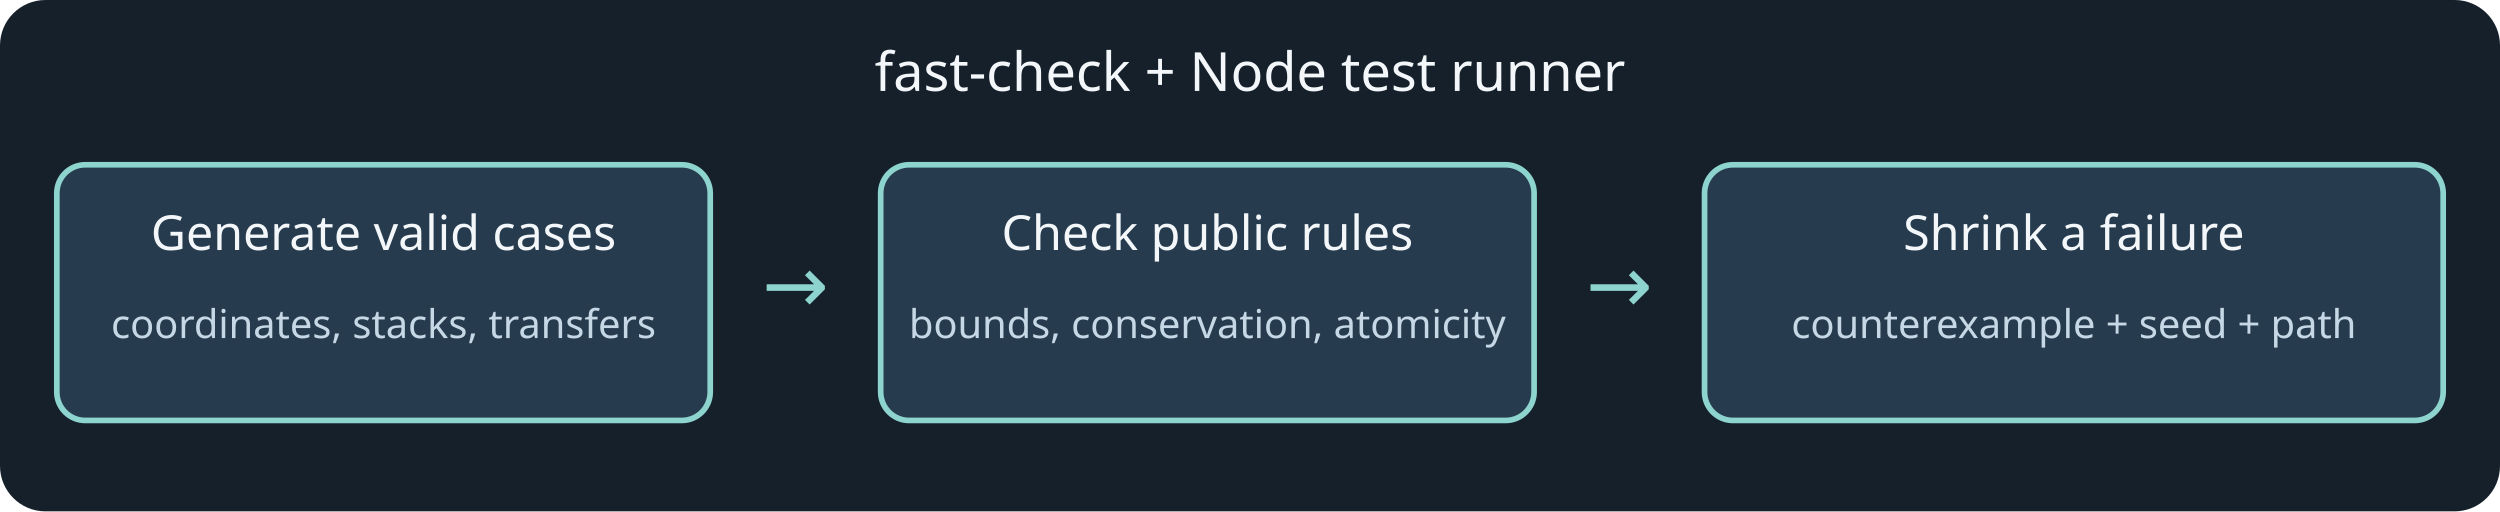
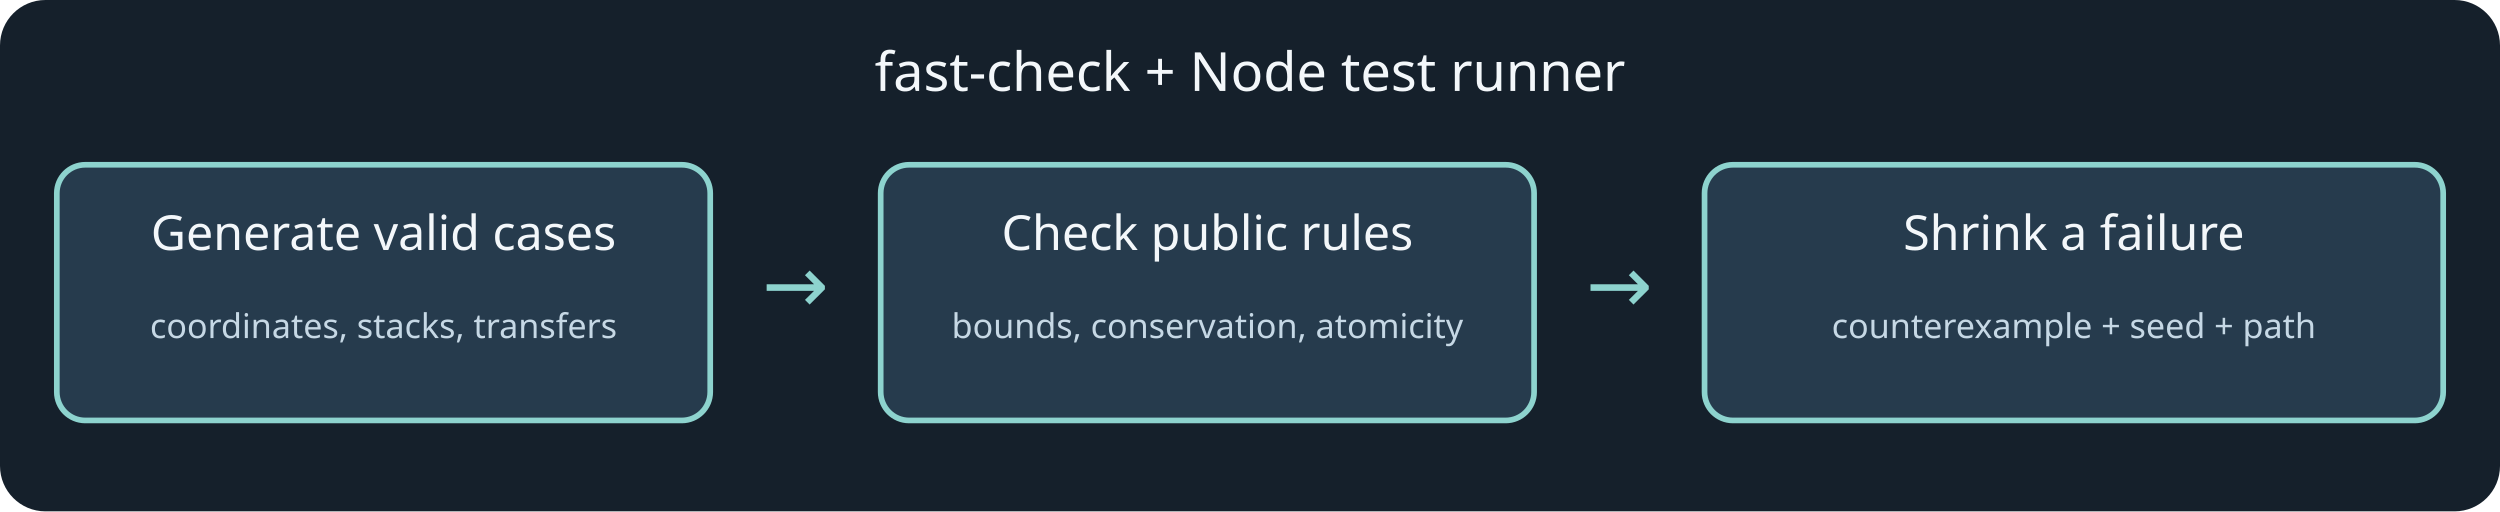
<svg xmlns="http://www.w3.org/2000/svg" width="880" height="180" viewBox="0 0 880 180" role="img" aria-labelledby="title desc">
  <rect width="880" height="180" rx="16" fill="#15202b" />
  <g font-family="sans-serif" text-anchor="middle" fill="#f3f7fa">
    <text x="440" y="32" font-size="19">fast-check + Node test runner</text>
    <g fill="#263b4d" stroke="#8dd3ce" stroke-width="2">
      <rect x="20" y="58" width="230" height="90" rx="10" />
      <rect x="310" y="58" width="230" height="90" rx="10" />
      <rect x="600" y="58" width="260" height="90" rx="10" />
    </g>
    <g font-size="17">
      <text x="135" y="88">Generate valid cases</text>
      <text x="425" y="88">Check public rules</text>
      <text x="730" y="88">Shrink a failure</text>
    </g>
-     <g font-size="14" fill="#c6d8e5">
+     <g font-size="12" fill="#c6d8e5">
      <text x="135" y="119">coordinates, stacks, transfers</text>
      <text x="425" y="119">bounds, conservation, atomicity</text>
      <text x="730" y="119">counterexample + seed + path</text>
    </g>
    <g font-size="28" fill="#8dd3ce">
      <text x="280" y="110">→</text>
      <text x="570" y="110">→</text>
    </g>
  </g>
</svg>
